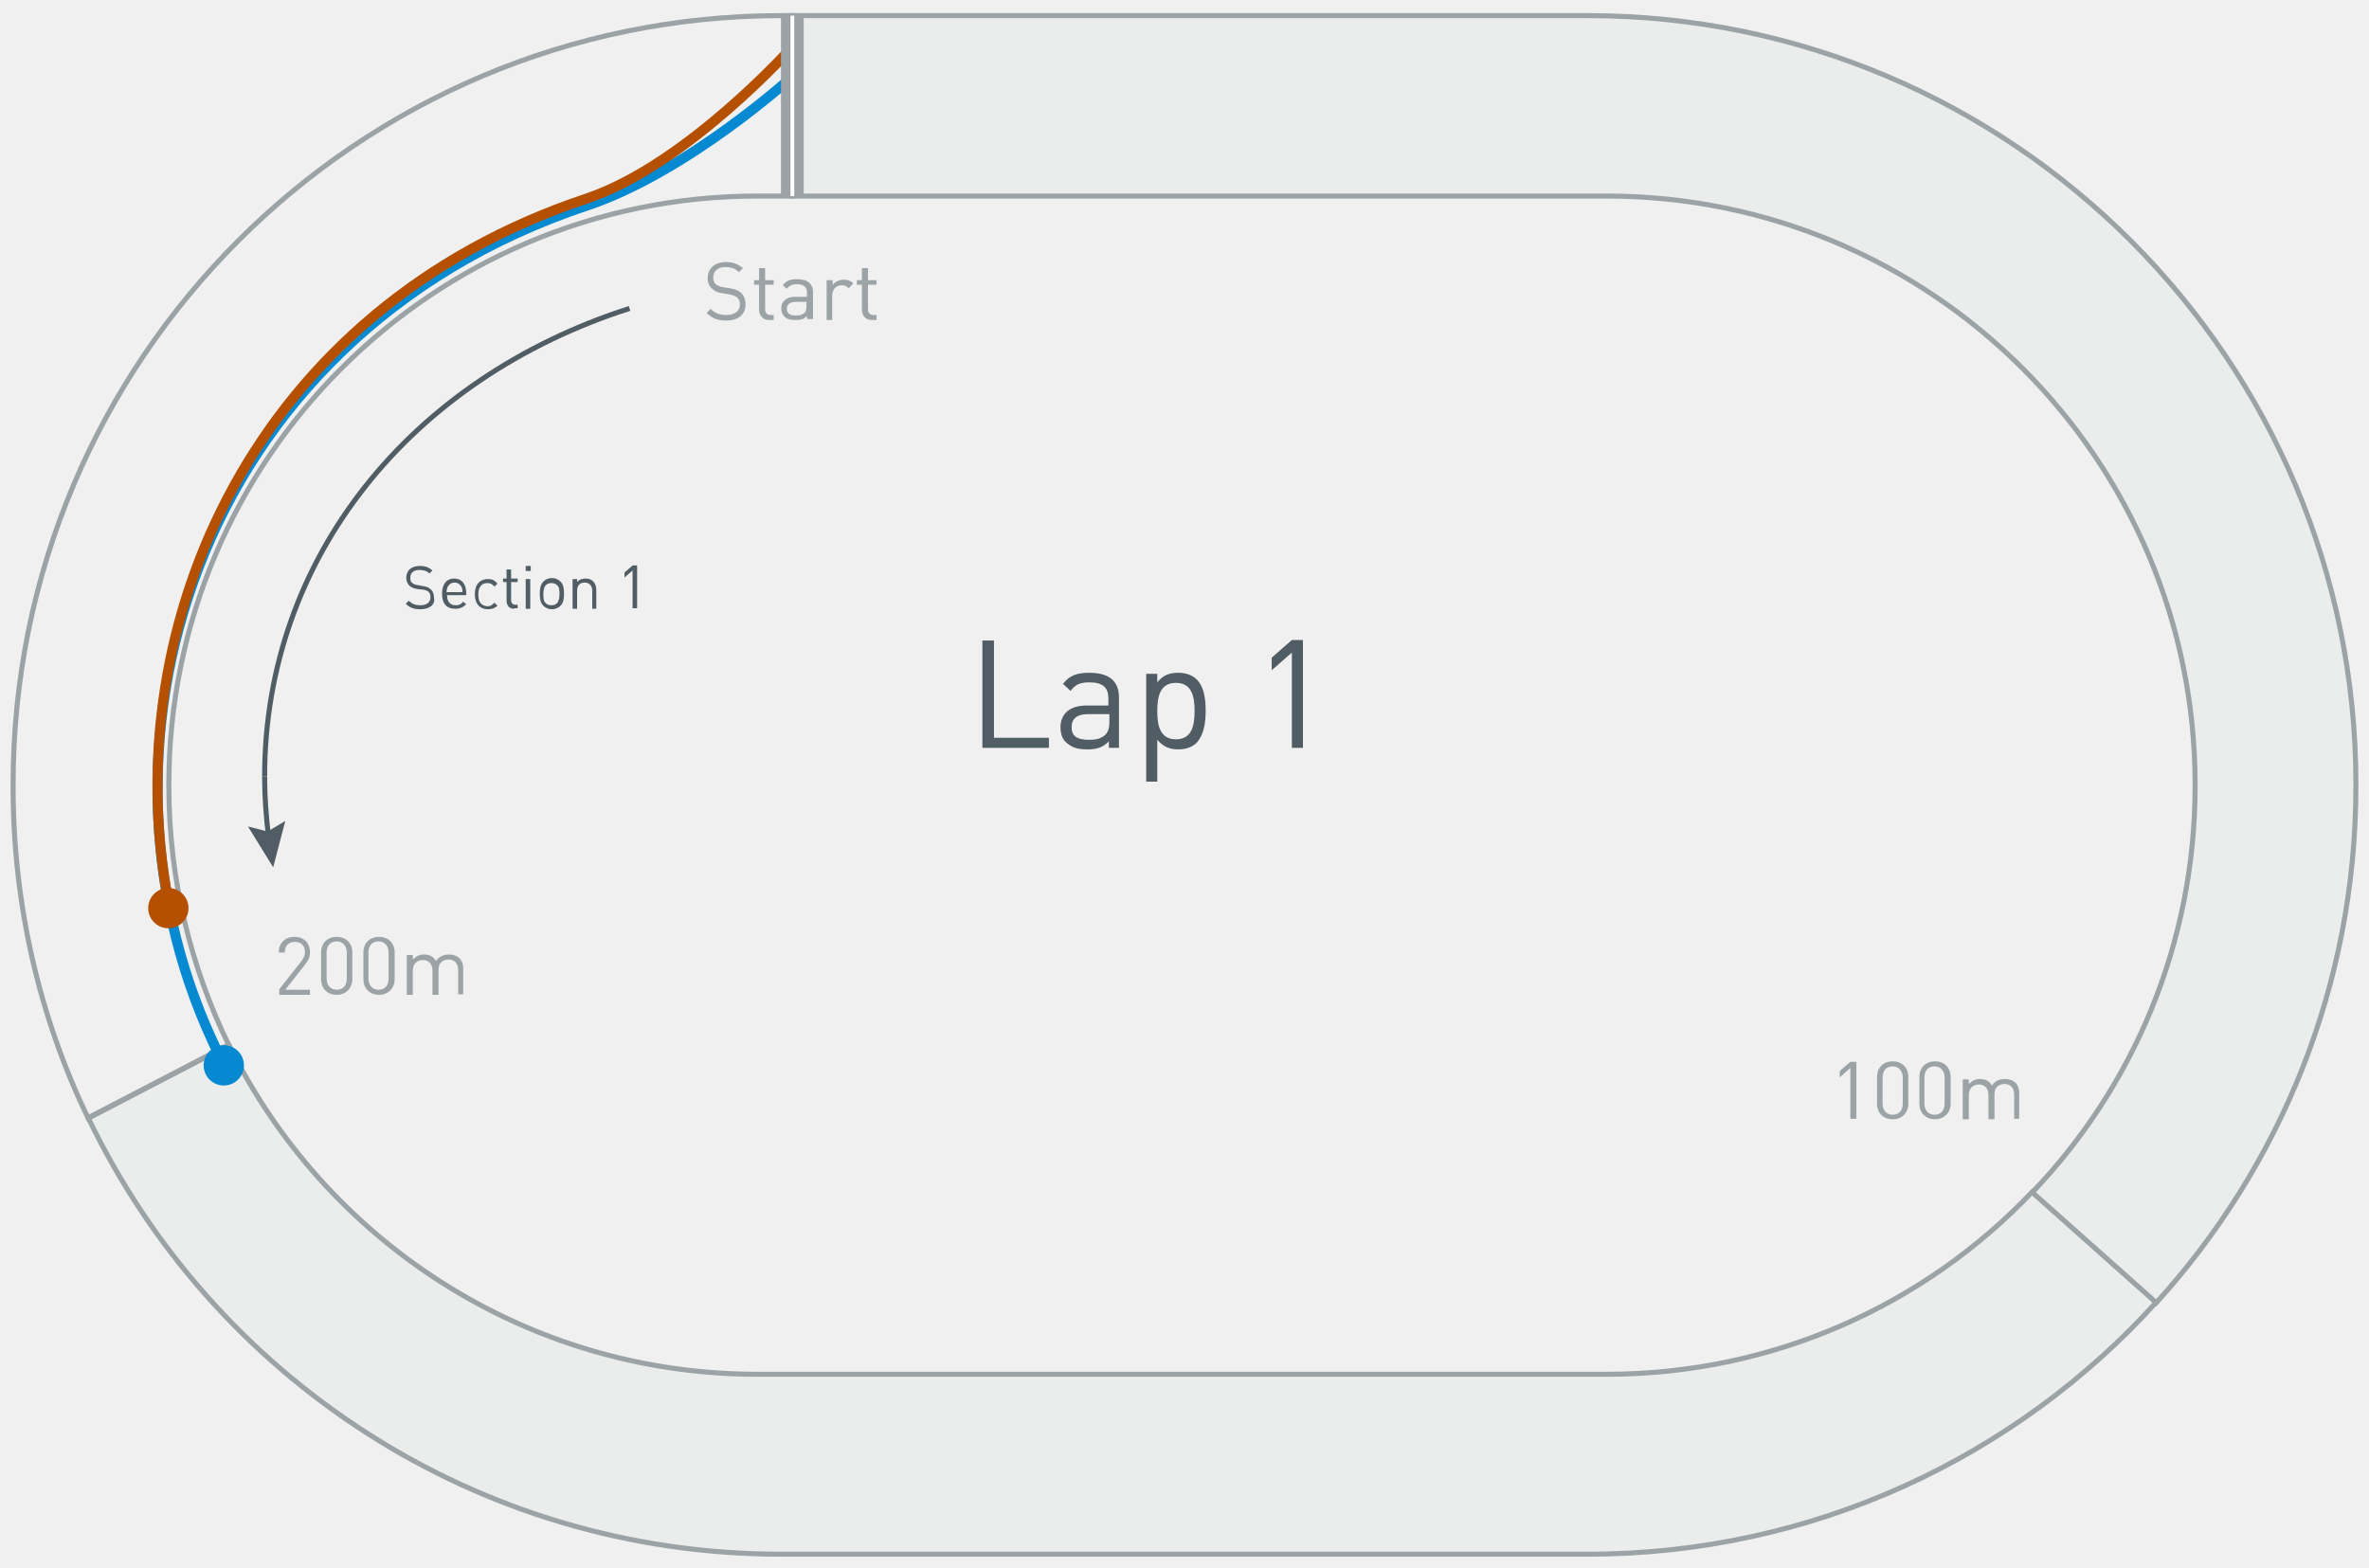
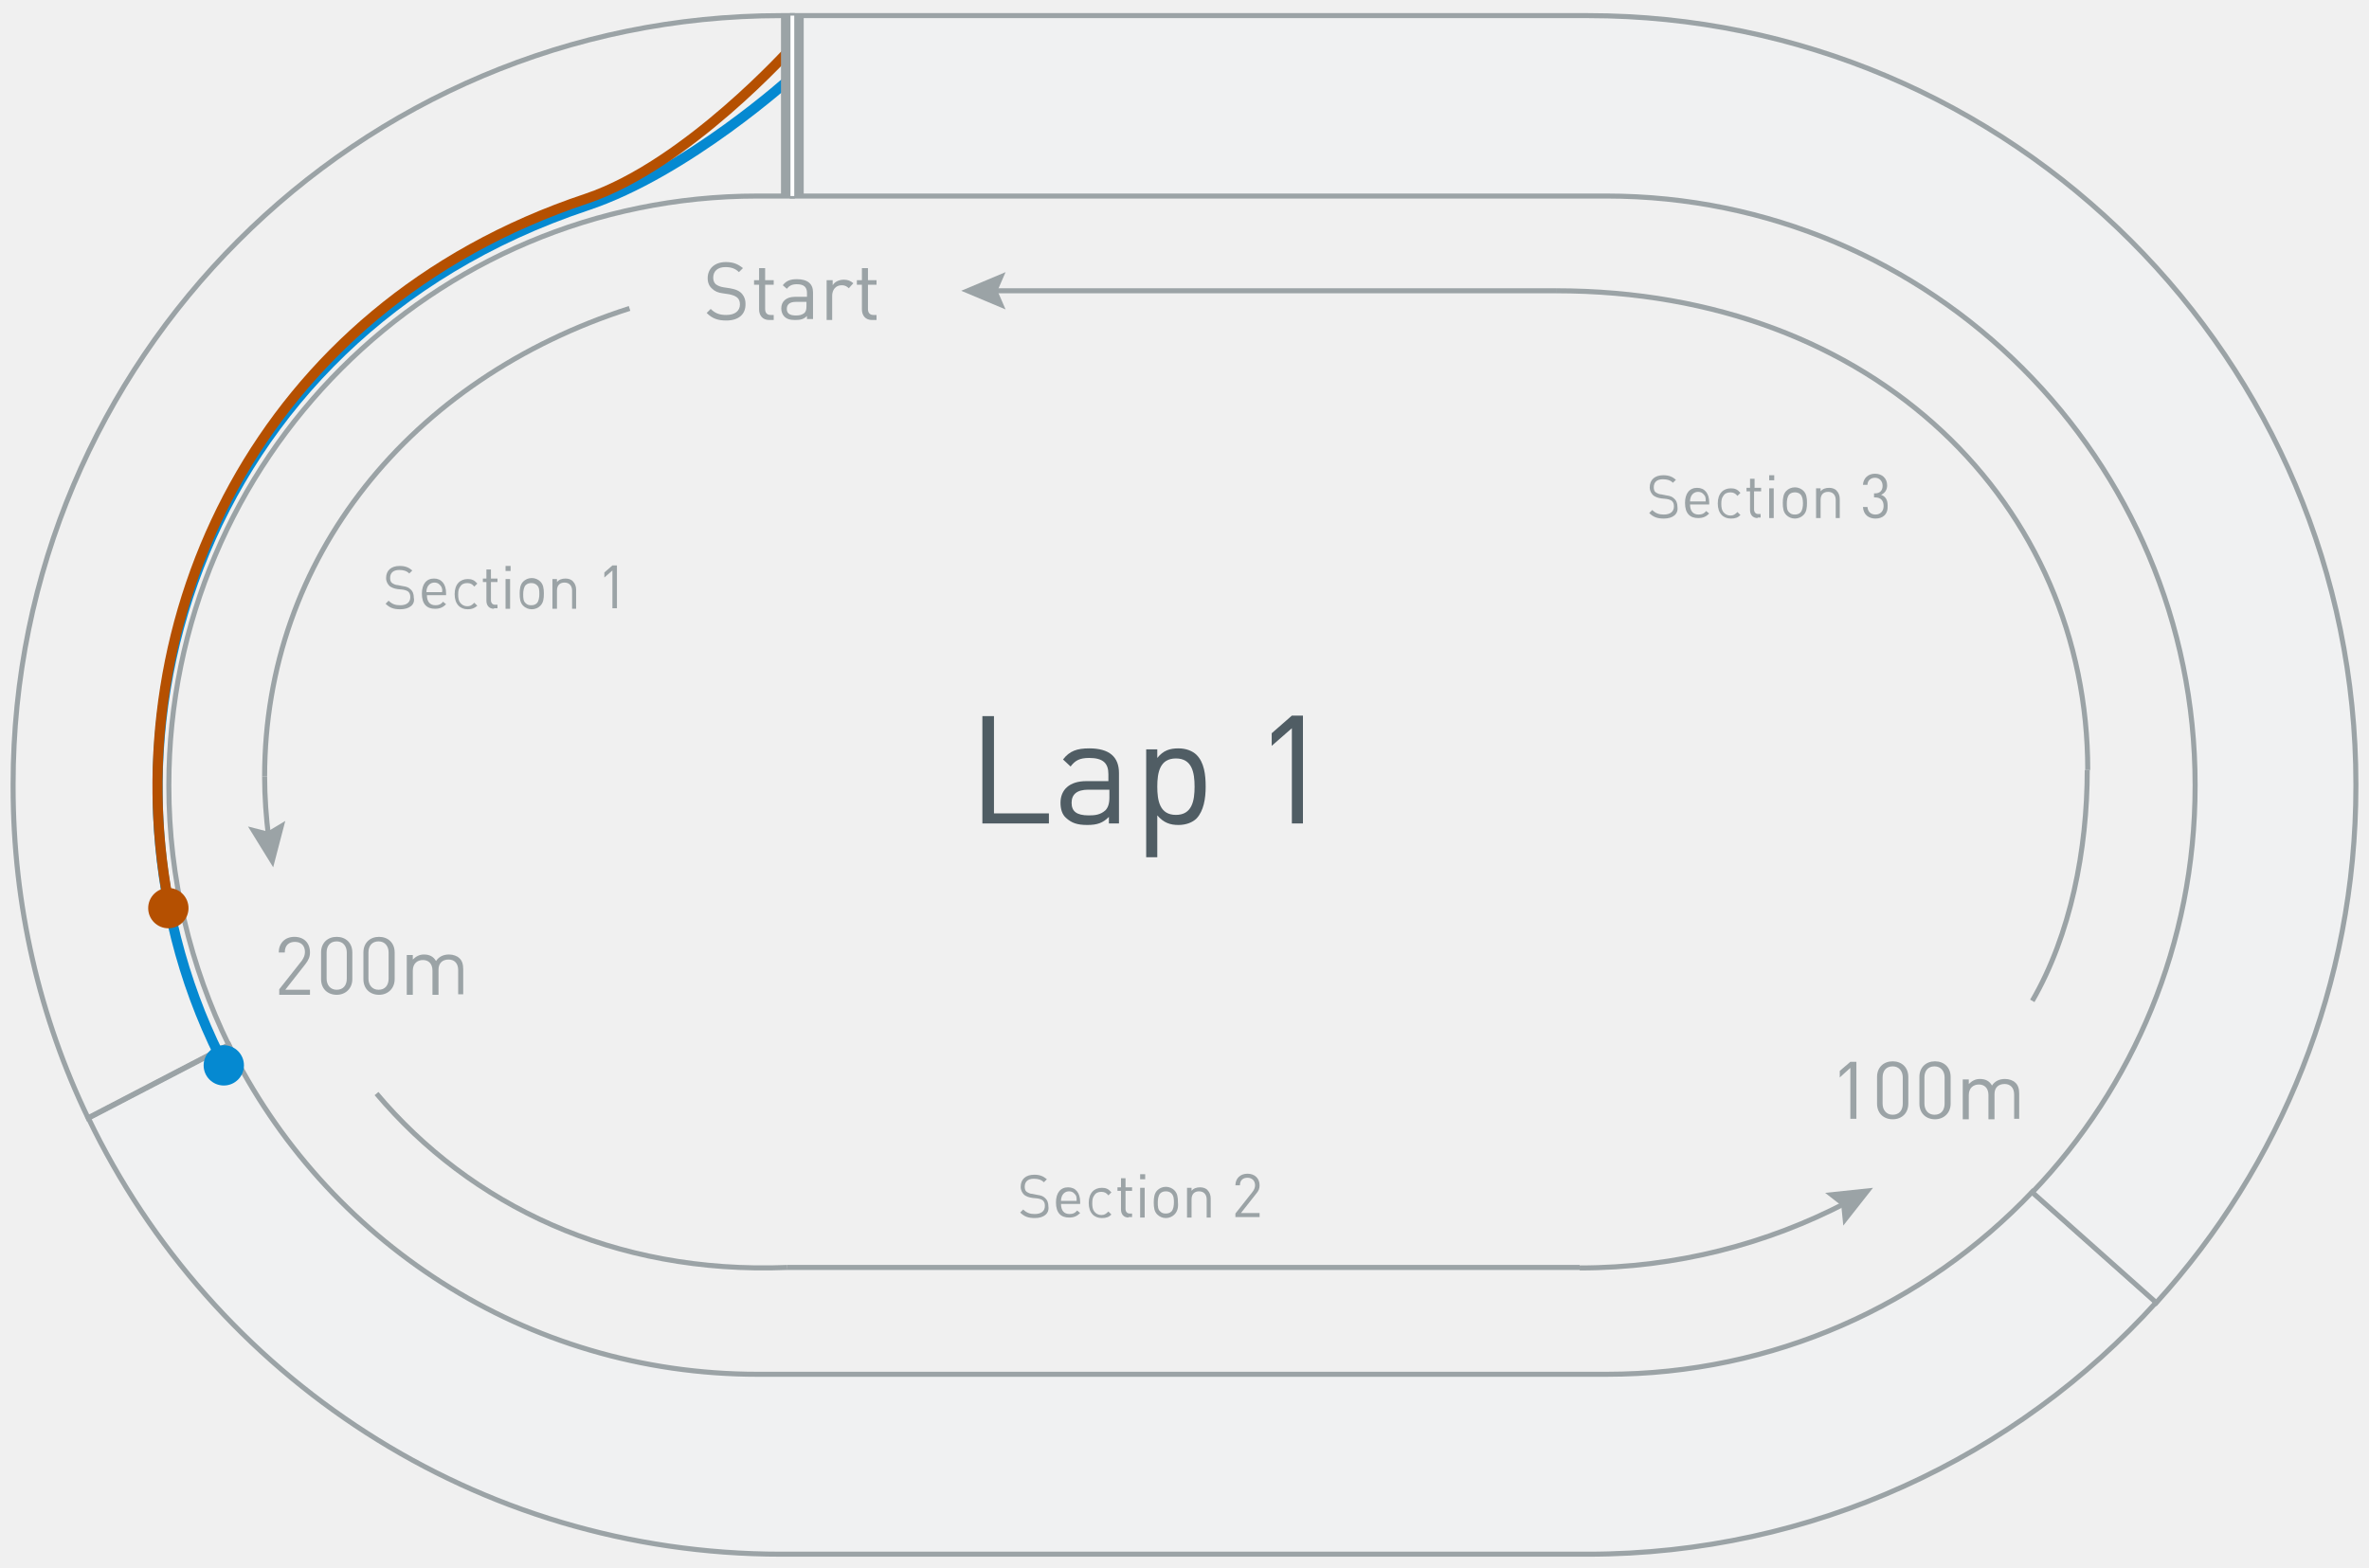
<svg xmlns="http://www.w3.org/2000/svg" version="1.1" x="0px" y="0px" viewBox="0 0 470 311" enable-background="new 0 0 470 311" xml:space="preserve">
+   <g id="Layer_0">
+ </g>
  <g id="Layer_1">
    <g>
-       <path fill="#EBEDED" stroke="#9BA3A6" stroke-miterlimit="10" d="M318.7,272.7H150.3c-46.1,0-85.9-26.7-104.9-65.4l-27.9,14.5    c24.6,51.3,76.9,86.6,137.5,86.6H315c44.7,0,85-19.3,112.8-50l-24.6-21.9C381.9,258.9,351.9,272.7,318.7,272.7z" />
+       <path fill="#F0F1F2" stroke="#9BA3A6" stroke-miterlimit="10" d="M318.7,272.7H150.3c-46.1,0-85.9-26.7-104.9-65.4l-27.9,14.5    c24.6,51.3,76.9,86.6,137.5,86.6H315c44.7,0,85-19.3,112.8-50l-24.6-21.9C381.9,258.9,351.9,272.7,318.7,272.7z" />
      <path fill="none" stroke="#9BA3A6" stroke-miterlimit="10" d="M33.5,156v-0.3c0-64.5,52.3-116.8,116.8-116.8h6.9V3.1H155    C70.9,3.1,2.6,71.4,2.6,155.6v0.5c0,23.6,5.3,45.9,14.9,65.8l27.9-14.5C37.8,191.8,33.5,174.4,33.5,156z" />
-       <path fill="#EBEDED" stroke="#9BA3A6" stroke-miterlimit="10" d="M467.4,155.6C467.4,71.4,399.1,3.1,315,3.1H157.2v35.8h161.5    c64.5,0,116.8,52.3,116.8,116.8v0.3c0,31.3-12.3,59.7-32.3,80.6l24.6,21.9c24.6-27.1,39.6-63,39.6-102.5V155.6z" />
+       <path fill="#F0F1F2" stroke="#9BA3A6" stroke-miterlimit="10" d="M467.4,155.6C467.4,71.4,399.1,3.1,315,3.1H157.2v35.8h161.5    c64.5,0,116.8,52.3,116.8,116.8v0.3c0,31.3-12.3,59.7-32.3,80.6l24.6,21.9c24.6-27.1,39.6-63,39.6-102.5V155.6z" />
    </g>
    <path fill="none" stroke="#0589D1" stroke-width="2" stroke-miterlimit="10" d="M157.2,15.2c0,0-20.9,19-40.8,25.6   C38.2,66.9,13.7,149.5,43.6,209.6" />
    <path fill="none" stroke="#B55001" stroke-width="2" stroke-miterlimit="10" d="M157.2,9.3c0,0-20.9,23.4-40.8,30.1   c-65.5,21.8-93.3,83.8-83.1,139" />
    <circle fill="#0589D1" cx="44.4" cy="211.4" r="4" />
    <circle fill="#B55001" cx="33.4" cy="180.2" r="4" />
    <g>
      <line fill="none" stroke="#9BA3A6" stroke-width="4.507" stroke-miterlimit="10" x1="157.2" y1="38.9" x2="157.2" y2="3.1" />
      <line fill="none" stroke="#FFFFFF" stroke-width="0.751" stroke-miterlimit="10" x1="157.2" y1="38.9" x2="157.2" y2="3.1" />
    </g>
    <g>
      <g>
-         <path fill="#505D64" d="M194.9,148.5v-21.4h2.3v19.3h10.9v2H194.9z" />
-         <path fill="#505D64" d="M220,148.5v-1.4c-1.2,1.2-2.3,1.6-4.3,1.6c-2,0-3.1-0.4-4.2-1.4c-0.8-0.7-1.1-1.8-1.1-3     c0-2.6,1.8-4.3,5.1-4.3h4.4v-1.4c0-2.1-1-3.2-3.8-3.2c-1.9,0-2.8,0.5-3.7,1.7l-1.5-1.4c1.3-1.7,2.8-2.2,5.2-2.2     c4,0,5.9,1.7,5.9,4.9v10H220z M220,141.7h-4.1c-2.2,0-3.3,0.9-3.3,2.6c0,1.7,1,2.5,3.4,2.5c1.2,0,2.3-0.1,3.3-1     c0.5-0.5,0.8-1.3,0.8-2.5V141.7z" />
-         <path fill="#505D64" d="M237.4,147.4c-0.8,0.8-2.1,1.3-3.6,1.3c-1.6,0-2.9-0.4-4.2-1.9v8.3h-2.2v-21.4h2.2v1.7     c1.2-1.5,2.5-1.9,4.2-1.9c1.5,0,2.8,0.5,3.6,1.3c1.5,1.5,1.8,3.9,1.8,6.3C239.2,143.5,238.8,145.9,237.4,147.4z M233.3,135.5     c-3.2,0-3.7,2.8-3.7,5.6s0.5,5.6,3.7,5.6c3.2,0,3.7-2.8,3.7-5.6S236.5,135.5,233.3,135.5z" />
-         <path fill="#505D64" d="M256.3,148.5v-19l-4,3.5v-2.5l4-3.5h2.2v21.4H256.3z" />
+         <path fill="#505D64" d="M194.9,163.5v-21.4h2.3v19.3h10.9v2H194.9z" />
+         <path fill="#505D64" d="M220,163.5v-1.4c-1.2,1.2-2.3,1.6-4.3,1.6c-2,0-3.1-0.4-4.2-1.4c-0.8-0.7-1.1-1.8-1.1-3     c0-2.6,1.8-4.3,5.1-4.3h4.4v-1.4c0-2.1-1-3.2-3.8-3.2c-1.9,0-2.8,0.5-3.7,1.7l-1.5-1.4c1.3-1.7,2.8-2.2,5.2-2.2     c4,0,5.9,1.7,5.9,4.9v10H220z M220,156.7h-4.1c-2.2,0-3.3,0.9-3.3,2.6c0,1.7,1,2.5,3.4,2.5c1.2,0,2.3-0.1,3.3-1     c0.5-0.5,0.8-1.3,0.8-2.5V156.7z" />
+         <path fill="#505D64" d="M237.4,162.4c-0.8,0.8-2.1,1.3-3.6,1.3c-1.6,0-2.9-0.4-4.2-1.9v8.3h-2.2v-21.4h2.2v1.7     c1.2-1.5,2.5-1.9,4.2-1.9c1.5,0,2.8,0.5,3.6,1.3c1.5,1.5,1.8,3.9,1.8,6.3C239.2,158.5,238.8,160.9,237.4,162.4z M233.3,150.5     c-3.2,0-3.7,2.8-3.7,5.6s0.5,5.6,3.7,5.6c3.2,0,3.7-2.8,3.7-5.6S236.5,150.5,233.3,150.5z" />
+         <path fill="#505D64" d="M256.3,163.5v-19l-4,3.5v-2.5l4-3.5h2.2v21.4H256.3z" />
+       </g>
+     </g>
+   </g>
+   <g id="Layer_2">
+ </g>
+   <g id="Layer_3">
+ </g>
+   <g id="Layer_4">
+ </g>
+   <g id="Layer_5">
+ </g>
+   <g id="Layer_6">
+ </g>
+   <g id="Layer_7">
+ </g>
+   <g id="Layer_8">
+ </g>
+   <g id="Layer_9">
+ </g>
+   <g id="section3_1_">
+     <g>
+       <path fill="none" stroke="#9BA3A6" stroke-miterlimit="10" d="M414.1,152.8c0,15.8-3.3,32.7-10.9,45.8" />
+       <path fill="none" stroke="#9BA3A6" stroke-miterlimit="10" d="M308.7,57.7c63.6,0,105.5,42.7,105.5,95.1" />
+       <g>
+         <g>
+           <line fill="none" stroke="#9BA3A6" stroke-miterlimit="10" x1="196.7" y1="57.7" x2="308.7" y2="57.7" />
+           <g>
+             <polygon fill="#9BA3A6" points="199.5,61.4 197.9,57.7 199.5,54 190.7,57.7      " />
+           </g>
+         </g>
+       </g>
+     </g>
+     <g>
+       <g>
+         <path fill="#9BA3A6" d="M330.1,102.9c-1.3,0-2.1-0.3-2.9-1.1l0.6-0.6c0.7,0.7,1.4,0.9,2.3,0.9c1.3,0,2-0.6,2-1.6     c0-0.5-0.1-0.8-0.4-1.1c-0.3-0.2-0.5-0.3-1.1-0.4l-1-0.1c-0.7-0.1-1.2-0.3-1.6-0.6c-0.4-0.4-0.7-0.9-0.7-1.6c0-1.5,1-2.4,2.7-2.4     c1.1,0,1.8,0.3,2.5,0.9l-0.6,0.6c-0.5-0.5-1.1-0.7-2-0.7c-1.2,0-1.8,0.6-1.8,1.6c0,0.4,0.1,0.8,0.4,1s0.7,0.4,1.1,0.4l1,0.2     c0.8,0.1,1.2,0.3,1.5,0.6c0.5,0.4,0.7,1,0.7,1.7C333,102,331.9,102.9,330.1,102.9z" />
+         <path fill="#9BA3A6" d="M335.3,100.1c0,1.3,0.6,2,1.7,2c0.7,0,1.1-0.2,1.5-0.7l0.6,0.5c-0.6,0.6-1.2,0.9-2.2,0.9     c-1.6,0-2.6-0.9-2.6-3c0-1.9,0.9-3,2.4-3c1.5,0,2.4,1.1,2.4,2.9v0.4H335.3z M338.3,98.5c-0.3-0.5-0.7-0.9-1.4-0.9     c-0.6,0-1.1,0.3-1.4,0.9c-0.1,0.3-0.2,0.5-0.2,1h3.1C338.4,99,338.4,98.8,338.3,98.5z" />
+         <path fill="#9BA3A6" d="M343.4,102.9c-1.5,0-2.6-1-2.6-3c0-2,1.1-3,2.6-3c0.8,0,1.3,0.2,1.9,0.9l-0.6,0.6     c-0.4-0.5-0.8-0.7-1.4-0.7c-0.6,0-1.1,0.2-1.4,0.7c-0.3,0.4-0.4,0.8-0.4,1.6c0,0.7,0.1,1.2,0.4,1.6c0.3,0.4,0.8,0.7,1.4,0.7     c0.6,0,0.9-0.2,1.4-0.7l0.6,0.6C344.8,102.7,344.3,102.9,343.4,102.9z" />
+         <path fill="#9BA3A6" d="M348.7,102.8c-1,0-1.5-0.7-1.5-1.6v-3.7h-0.7v-0.7h0.7v-1.8h0.9v1.8h1.3v0.7H348v3.6     c0,0.5,0.3,0.9,0.8,0.9h0.5v0.7H348.7z" />
+         <path fill="#9BA3A6" d="M351,95.3v-1h1v1H351z M351,102.8v-5.9h0.9v5.9H351z" />
+         <path fill="#9BA3A6" d="M357.8,102.2c-0.4,0.4-1,0.7-1.7,0.7c-0.7,0-1.3-0.3-1.7-0.7c-0.6-0.6-0.7-1.4-0.7-2.4     c0-0.9,0.1-1.8,0.7-2.4c0.4-0.4,1-0.7,1.7-0.7c0.7,0,1.3,0.3,1.7,0.7c0.6,0.6,0.7,1.4,0.7,2.4     C358.5,100.8,358.4,101.6,357.8,102.2z M357.2,98.1c-0.3-0.3-0.7-0.4-1.1-0.4c-0.4,0-0.8,0.1-1.1,0.4c-0.4,0.4-0.5,1.2-0.5,1.8     c0,0.7,0,1.4,0.5,1.8c0.3,0.3,0.6,0.4,1.1,0.4c0.4,0,0.8-0.1,1.1-0.4c0.4-0.4,0.5-1.2,0.5-1.8C357.7,99.2,357.6,98.5,357.2,98.1z     " />
+         <path fill="#9BA3A6" d="M364.2,102.8v-3.6c0-1-0.6-1.6-1.5-1.6s-1.5,0.5-1.5,1.6v3.6h-0.9v-5.9h0.9v0.6c0.4-0.5,1-0.7,1.7-0.7     c0.6,0,1.2,0.2,1.5,0.6c0.4,0.4,0.6,1,0.6,1.6v3.8H364.2z" />
+         <path fill="#9BA3A6" d="M372.1,102.9c-1.3,0-2.4-0.7-2.5-2.3h0.9c0.1,1.1,0.8,1.5,1.6,1.5c0.9,0,1.6-0.6,1.6-1.7     c0-1-0.5-1.7-1.7-1.7h-0.2v-0.8h0.2c1,0,1.5-0.6,1.5-1.5c0-1-0.7-1.6-1.5-1.6c-0.9,0-1.5,0.6-1.5,1.4h-0.9     c0.1-1.4,1.1-2.2,2.4-2.2c1.4,0,2.4,0.9,2.4,2.3c0,0.9-0.4,1.5-1.2,1.9c0.9,0.3,1.3,1,1.3,2.1     C374.6,102.1,373.5,102.9,372.1,102.9z" />
+       </g>
+     </g>
+   </g>
+   <g id="section2">
+     <g>
+       <g>
+         <g>
+           <path fill="none" stroke="#9BA3A6" stroke-miterlimit="10" d="M366.4,238.6c-15.7,8.2-33.8,13-53,13" />
+           <g>
+             <polygon fill="#9BA3A6" points="362.1,236.7 365.3,239.2 365.7,243.2 371.6,235.7      " />
+           </g>
+         </g>
+       </g>
+       <path fill="none" stroke="#9BA3A6" stroke-miterlimit="10" d="M156.2,251.5c-34.4,1.4-62.9-12.4-81.5-34.5" />
+       <line fill="none" stroke="#9BA3A6" stroke-miterlimit="10" x1="313.4" y1="251.5" x2="156.2" y2="251.5" />
+     </g>
+     <g>
+       <g>
+         <path fill="#9BA3A6" d="M205.3,241.7c-1.3,0-2.1-0.3-2.9-1.1l0.6-0.6c0.7,0.7,1.4,0.9,2.3,0.9c1.3,0,2-0.6,2-1.6     c0-0.5-0.1-0.8-0.4-1.1c-0.3-0.2-0.5-0.3-1.1-0.4l-1-0.1c-0.7-0.1-1.2-0.3-1.6-0.6c-0.4-0.4-0.7-0.9-0.7-1.6c0-1.5,1-2.4,2.7-2.4     c1.1,0,1.8,0.3,2.5,0.9l-0.6,0.6c-0.5-0.5-1.1-0.7-2-0.7c-1.2,0-1.8,0.6-1.8,1.6c0,0.4,0.1,0.8,0.4,1c0.3,0.2,0.7,0.4,1.1,0.4     l1,0.2c0.8,0.1,1.2,0.3,1.5,0.6c0.5,0.4,0.7,1,0.7,1.7C208.2,240.8,207.1,241.7,205.3,241.7z" />
+         <path fill="#9BA3A6" d="M210.5,238.9c0,1.3,0.6,2,1.7,2c0.7,0,1.1-0.2,1.5-0.7l0.6,0.5c-0.6,0.6-1.2,0.9-2.2,0.9     c-1.6,0-2.6-0.9-2.6-3c0-1.9,0.9-3,2.4-3c1.5,0,2.4,1.1,2.4,2.9v0.4H210.5z M213.5,237.3c-0.3-0.5-0.7-0.9-1.4-0.9     c-0.6,0-1.1,0.3-1.4,0.9c-0.1,0.3-0.2,0.5-0.2,1h3.1C213.6,237.8,213.6,237.6,213.5,237.3z" />
+         <path fill="#9BA3A6" d="M218.6,241.7c-1.5,0-2.6-1-2.6-3c0-2,1.1-3,2.6-3c0.8,0,1.3,0.2,1.9,0.9l-0.6,0.6     c-0.4-0.5-0.8-0.7-1.4-0.7c-0.6,0-1.1,0.2-1.4,0.7c-0.3,0.4-0.4,0.8-0.4,1.6c0,0.7,0.1,1.2,0.4,1.6c0.3,0.4,0.8,0.7,1.4,0.7     c0.6,0,0.9-0.2,1.4-0.7l0.6,0.6C220,241.5,219.5,241.7,218.6,241.7z" />
+         <path fill="#9BA3A6" d="M223.9,241.6c-1,0-1.5-0.7-1.5-1.6v-3.7h-0.7v-0.7h0.7v-1.8h0.9v1.8h1.3v0.7h-1.3v3.6     c0,0.5,0.3,0.9,0.8,0.9h0.5v0.7H223.9z" />
+         <path fill="#9BA3A6" d="M226.2,234v-1h1v1H226.2z M226.2,241.6v-5.9h0.9v5.9H226.2z" />
+         <path fill="#9BA3A6" d="M233,241c-0.4,0.4-1,0.7-1.7,0.7c-0.7,0-1.3-0.3-1.7-0.7c-0.6-0.6-0.7-1.4-0.7-2.4c0-0.9,0.1-1.8,0.7-2.4     c0.4-0.4,1-0.7,1.7-0.7c0.7,0,1.3,0.3,1.7,0.7c0.6,0.6,0.7,1.4,0.7,2.4C233.8,239.6,233.6,240.4,233,241z M232.4,236.8     c-0.3-0.3-0.7-0.4-1.1-0.4c-0.4,0-0.8,0.1-1.1,0.4c-0.4,0.4-0.5,1.2-0.5,1.8c0,0.7,0,1.4,0.5,1.8c0.3,0.3,0.6,0.4,1.1,0.4     c0.4,0,0.8-0.1,1.1-0.4c0.4-0.4,0.5-1.2,0.5-1.8C232.9,238,232.9,237.3,232.4,236.8z" />
+         <path fill="#9BA3A6" d="M239.4,241.6V238c0-1-0.6-1.6-1.5-1.6s-1.5,0.5-1.5,1.6v3.6h-0.9v-5.9h0.9v0.6c0.4-0.5,1-0.7,1.7-0.7     c0.6,0,1.2,0.2,1.5,0.6c0.4,0.4,0.6,1,0.6,1.6v3.8H239.4z" />
+         <path fill="#9BA3A6" d="M245.1,241.6v-0.8l3.4-4.3c0.3-0.4,0.5-0.8,0.5-1.3c0-0.9-0.6-1.5-1.5-1.5c-0.8,0-1.5,0.4-1.5,1.5h-0.9     c0-1.3,0.9-2.3,2.4-2.3c1.4,0,2.4,0.9,2.4,2.3c0,0.7-0.2,1.1-0.7,1.7l-3,3.8h3.7v0.8H245.1z" />
      </g>
    </g>
  </g>
  <g id="section1">
    <g>
      <g>
        <g>
-           <path fill="none" stroke="#505D64" stroke-miterlimit="10" d="M53.3,166.2c-0.5-4-0.8-8.1-0.8-12.1" />
+           <path fill="none" stroke="#9BA3A6" stroke-miterlimit="10" d="M53.3,166.2c-0.5-4-0.8-8.1-0.8-12.1" />
          <g>
-             <polygon fill="#505D64" points="56.6,162.9 53.1,165 49.2,164 54.2,172.1      " />
+             <polygon fill="#9BA3A6" points="56.6,162.9 53.1,165 49.2,164 54.2,172.1      " />
          </g>
        </g>
      </g>
-       <path fill="none" stroke="#505D64" stroke-miterlimit="10" d="M52.5,154.1c0-43.4,29-79,72.4-92.9" />
+       <path fill="none" stroke="#9BA3A6" stroke-miterlimit="10" d="M52.5,154.1c0-43.4,29-79,72.4-92.9" />
    </g>
    <g>
      <g>
-         <path fill="#505D64" d="M83.4,120.9c-1.3,0-2.1-0.3-2.9-1.1l0.6-0.6c0.7,0.7,1.4,0.9,2.3,0.9c1.3,0,2-0.6,2-1.6     c0-0.5-0.1-0.8-0.4-1.1c-0.3-0.2-0.5-0.3-1.1-0.4l-1-0.1c-0.7-0.1-1.2-0.3-1.6-0.6c-0.4-0.4-0.7-0.9-0.7-1.6c0-1.5,1-2.4,2.7-2.4     c1.1,0,1.8,0.3,2.5,0.9l-0.6,0.6c-0.5-0.5-1.1-0.7-2-0.7c-1.2,0-1.8,0.6-1.8,1.6c0,0.4,0.1,0.8,0.4,1c0.3,0.2,0.7,0.4,1.1,0.4     l1,0.2c0.8,0.1,1.2,0.3,1.5,0.6c0.5,0.4,0.7,1,0.7,1.7C86.4,120,85.2,120.9,83.4,120.9z" />
-         <path fill="#505D64" d="M88.7,118.1c0,1.3,0.6,2,1.7,2c0.7,0,1.1-0.2,1.5-0.7l0.6,0.5c-0.6,0.6-1.2,0.9-2.2,0.9     c-1.6,0-2.6-0.9-2.6-3c0-1.9,0.9-3,2.4-3c1.5,0,2.4,1.1,2.4,2.9v0.4H88.7z M91.6,116.5c-0.3-0.5-0.7-0.9-1.4-0.9     c-0.6,0-1.1,0.3-1.4,0.9c-0.1,0.3-0.2,0.5-0.2,1h3.1C91.8,117,91.7,116.8,91.6,116.5z" />
-         <path fill="#505D64" d="M96.8,120.9c-1.5,0-2.6-1-2.6-3c0-2,1.1-3,2.6-3c0.8,0,1.3,0.2,1.9,0.9l-0.6,0.6     c-0.4-0.5-0.8-0.7-1.4-0.7c-0.6,0-1.1,0.2-1.4,0.7c-0.3,0.4-0.4,0.8-0.4,1.6c0,0.7,0.1,1.2,0.4,1.6c0.3,0.4,0.8,0.7,1.4,0.7     c0.6,0,0.9-0.2,1.4-0.7l0.6,0.6C98.1,120.7,97.6,120.9,96.8,120.9z" />
-         <path fill="#505D64" d="M102,120.8c-1,0-1.5-0.7-1.5-1.6v-3.7h-0.7v-0.7h0.7v-1.8h0.9v1.8h1.3v0.7h-1.3v3.6     c0,0.5,0.3,0.9,0.8,0.9h0.5v0.7H102z" />
-         <path fill="#505D64" d="M104.3,113.3v-1h1v1H104.3z M104.3,120.8v-5.9h0.9v5.9H104.3z" />
-         <path fill="#505D64" d="M111.2,120.2c-0.4,0.4-1,0.7-1.7,0.7c-0.7,0-1.3-0.3-1.7-0.7c-0.6-0.6-0.7-1.4-0.7-2.4     c0-0.9,0.1-1.8,0.7-2.4c0.4-0.4,1-0.7,1.7-0.7c0.7,0,1.3,0.3,1.7,0.7c0.6,0.6,0.7,1.4,0.7,2.4     C111.9,118.8,111.8,119.6,111.2,120.2z M110.5,116.1c-0.3-0.3-0.7-0.4-1.1-0.4c-0.4,0-0.8,0.1-1.1,0.4c-0.4,0.4-0.5,1.2-0.5,1.8     c0,0.7,0,1.4,0.5,1.8c0.3,0.3,0.6,0.4,1.1,0.4c0.4,0,0.8-0.1,1.1-0.4c0.4-0.4,0.5-1.2,0.5-1.8C111,117.2,111,116.5,110.5,116.1z" />
-         <path fill="#505D64" d="M117.5,120.8v-3.6c0-1-0.6-1.6-1.5-1.6s-1.5,0.5-1.5,1.6v3.6h-0.9v-5.9h0.9v0.6c0.4-0.5,1-0.7,1.7-0.7     c0.6,0,1.2,0.2,1.5,0.6c0.4,0.4,0.6,1,0.6,1.6v3.8H117.5z" />
-         <path fill="#505D64" d="M125.5,120.8v-7.6l-1.6,1.4v-1l1.6-1.4h0.9v8.5H125.5z" />
+         <path fill="#9BA3A6" d="M79.4,120.9c-1.3,0-2.1-0.3-2.9-1.1l0.6-0.6c0.7,0.7,1.4,0.9,2.3,0.9c1.3,0,2-0.6,2-1.6     c0-0.5-0.1-0.8-0.4-1.1c-0.3-0.2-0.5-0.3-1.1-0.4l-1-0.1c-0.7-0.1-1.2-0.3-1.6-0.6c-0.4-0.4-0.7-0.9-0.7-1.6c0-1.5,1-2.4,2.7-2.4     c1.1,0,1.8,0.3,2.5,0.9l-0.6,0.6c-0.5-0.5-1.1-0.7-2-0.7c-1.2,0-1.8,0.6-1.8,1.6c0,0.4,0.1,0.8,0.4,1c0.3,0.2,0.7,0.4,1.1,0.4     l1,0.2c0.8,0.1,1.2,0.3,1.5,0.6c0.5,0.4,0.7,1,0.7,1.7C82.4,120,81.2,120.9,79.4,120.9z" />
+         <path fill="#9BA3A6" d="M84.7,118.1c0,1.3,0.6,2,1.7,2c0.7,0,1.1-0.2,1.5-0.7l0.6,0.5c-0.6,0.6-1.2,0.9-2.2,0.9     c-1.6,0-2.6-0.9-2.6-3c0-1.9,0.9-3,2.4-3c1.5,0,2.4,1.1,2.4,2.9v0.4H84.7z M87.6,116.5c-0.3-0.5-0.7-0.9-1.4-0.9     c-0.6,0-1.1,0.3-1.4,0.9c-0.1,0.3-0.2,0.5-0.2,1h3.1C87.8,117,87.7,116.8,87.6,116.5z" />
+         <path fill="#9BA3A6" d="M92.8,120.9c-1.5,0-2.6-1-2.6-3c0-2,1.1-3,2.6-3c0.8,0,1.3,0.2,1.9,0.9l-0.6,0.6     c-0.4-0.5-0.8-0.7-1.4-0.7c-0.6,0-1.1,0.2-1.4,0.7c-0.3,0.4-0.4,0.8-0.4,1.6c0,0.7,0.1,1.2,0.4,1.6c0.3,0.4,0.8,0.7,1.4,0.7     c0.6,0,0.9-0.2,1.4-0.7l0.6,0.6C94.1,120.7,93.6,120.9,92.8,120.9z" />
+         <path fill="#9BA3A6" d="M98,120.8c-1,0-1.5-0.7-1.5-1.6v-3.7h-0.7v-0.7h0.7v-1.8h0.9v1.8h1.3v0.7h-1.3v3.6c0,0.5,0.3,0.9,0.8,0.9     h0.5v0.7H98z" />
+         <path fill="#9BA3A6" d="M100.3,113.3v-1h1v1H100.3z M100.3,120.8v-5.9h0.9v5.9H100.3z" />
+         <path fill="#9BA3A6" d="M107.2,120.2c-0.4,0.4-1,0.7-1.7,0.7c-0.7,0-1.3-0.3-1.7-0.7c-0.6-0.6-0.7-1.4-0.7-2.4     c0-0.9,0.1-1.8,0.7-2.4c0.4-0.4,1-0.7,1.7-0.7c0.7,0,1.3,0.3,1.7,0.7c0.6,0.6,0.7,1.4,0.7,2.4     C107.9,118.8,107.8,119.6,107.2,120.2z M106.5,116.1c-0.3-0.3-0.7-0.4-1.1-0.4c-0.4,0-0.8,0.1-1.1,0.4c-0.4,0.4-0.5,1.2-0.5,1.8     c0,0.7,0,1.4,0.5,1.8c0.3,0.3,0.6,0.4,1.1,0.4c0.4,0,0.8-0.1,1.1-0.4c0.4-0.4,0.5-1.2,0.5-1.8C107,117.2,107,116.5,106.5,116.1z" />
+         <path fill="#9BA3A6" d="M113.5,120.8v-3.6c0-1-0.6-1.6-1.5-1.6s-1.5,0.5-1.5,1.6v3.6h-0.9v-5.9h0.9v0.6c0.4-0.5,1-0.7,1.7-0.7     c0.6,0,1.2,0.2,1.5,0.6c0.4,0.4,0.6,1,0.6,1.6v3.8H113.5z" />
+         <path fill="#9BA3A6" d="M121.5,120.8v-7.6l-1.6,1.4v-1l1.6-1.4h0.9v8.5H121.5z" />
      </g>
    </g>
  </g>
  <g id="Label">
    <g>
      <path fill="#9BA3A6" d="M144.1,63.6c-1.7,0-2.8-0.4-3.9-1.5l0.8-0.8c0.9,0.9,1.8,1.2,3.1,1.2c1.7,0,2.7-0.8,2.7-2.1    c0-0.6-0.2-1.1-0.6-1.4c-0.4-0.3-0.7-0.4-1.5-0.6l-1.3-0.2c-0.9-0.1-1.6-0.4-2.1-0.9c-0.6-0.5-0.9-1.2-0.9-2.1    c0-1.9,1.4-3.2,3.6-3.2c1.5,0,2.4,0.4,3.4,1.2l-0.8,0.8c-0.7-0.7-1.5-1-2.7-1c-1.5,0-2.4,0.8-2.4,2.1c0,0.6,0.2,1,0.5,1.3    c0.4,0.3,0.9,0.5,1.5,0.6l1.3,0.2c1.1,0.2,1.6,0.4,2.1,0.8c0.6,0.5,1,1.3,1,2.2C148,62.4,146.5,63.6,144.1,63.6z" />
      <path fill="#9BA3A6" d="M152.6,63.5c-1.3,0-2-0.9-2-2.1v-4.9h-1v-0.9h1v-2.4h1.2v2.4h1.7v0.9h-1.7v4.8c0,0.7,0.3,1.2,1.1,1.2h0.6    v1H152.6z" />
      <path fill="#9BA3A6" d="M160.1,63.5v-0.8c-0.6,0.6-1.2,0.8-2.3,0.8c-1.1,0-1.7-0.2-2.2-0.7c-0.4-0.4-0.6-1-0.6-1.6    c0-1.4,1-2.3,2.7-2.3h2.4v-0.8c0-1.1-0.6-1.7-2-1.7c-1,0-1.5,0.3-2,0.9l-0.8-0.7c0.7-0.9,1.5-1.2,2.8-1.2c2.1,0,3.2,0.9,3.2,2.6    v5.3H160.1z M160.1,59.9h-2.2c-1.2,0-1.8,0.5-1.8,1.4c0,0.9,0.6,1.3,1.8,1.3c0.7,0,1.2-0.1,1.7-0.5c0.3-0.3,0.4-0.7,0.4-1.4V59.9z    " />
      <path fill="#9BA3A6" d="M168.4,57.2c-0.4-0.4-0.8-0.6-1.4-0.6c-1.2,0-1.9,0.9-1.9,2.1v4.8H164v-7.9h1.2v1c0.4-0.7,1.3-1.1,2.2-1.1    c0.8,0,1.3,0.2,1.9,0.7L168.4,57.2z" />
      <path fill="#9BA3A6" d="M173,63.5c-1.3,0-2-0.9-2-2.1v-4.9h-1v-0.9h1v-2.4h1.2v2.4h1.7v0.9h-1.7v4.8c0,0.7,0.3,1.2,1.1,1.2h0.6v1    H173z" />
    </g>
    <g>
      <path fill="#9BA3A6" d="M367.1,222v-10.1l-2.1,1.9v-1.3l2.1-1.8h1.2V222H367.1z" />
      <path fill="#9BA3A6" d="M375.5,222.1c-1.8,0-3.1-1.2-3.1-3.1v-5.3c0-1.9,1.3-3.1,3.1-3.1c1.8,0,3.1,1.2,3.1,3.1v5.3    C378.6,220.9,377.3,222.1,375.5,222.1z M377.5,213.8c0-1.2-0.7-2.2-2-2.2s-2,0.9-2,2.2v5.2c0,1.2,0.7,2.2,2,2.2s2-0.9,2-2.2V213.8    z" />
      <path fill="#9BA3A6" d="M383.9,222.1c-1.8,0-3.1-1.2-3.1-3.1v-5.3c0-1.9,1.3-3.1,3.1-3.1c1.8,0,3.1,1.2,3.1,3.1v5.3    C387,220.9,385.6,222.1,383.9,222.1z M385.8,213.8c0-1.2-0.7-2.2-2-2.2s-2,0.9-2,2.2v5.2c0,1.2,0.7,2.2,2,2.2s2-0.9,2-2.2V213.8z" />
      <path fill="#9BA3A6" d="M399.6,222v-4.8c0-1.4-0.8-2.1-1.9-2.1c-1.2,0-2,0.7-2,2v5h-1.2v-4.8c0-1.4-0.8-2.1-1.9-2.1s-2,0.7-2,2.1    v4.8h-1.2v-7.9h1.2v0.9c0.6-0.6,1.3-1,2.2-1c1.1,0,1.9,0.4,2.4,1.3c0.6-0.9,1.5-1.3,2.6-1.3c0.8,0,1.6,0.3,2,0.7    c0.6,0.5,0.8,1.3,0.8,2.2v5H399.6z" />
    </g>
    <g>
      <path fill="#9BA3A6" d="M55.4,197.3v-1l4.5-5.7c0.4-0.6,0.6-1.1,0.6-1.7c0-1.2-0.7-2-2-2c-1.1,0-2,0.6-2,2.1h-1.2    c0-1.8,1.2-3.1,3.1-3.1c1.9,0,3.1,1.2,3.1,3.1c0,0.9-0.3,1.5-0.9,2.3l-4,5.1h4.9v1H55.4z" />
      <path fill="#9BA3A6" d="M66.8,197.4c-1.8,0-3.1-1.2-3.1-3.1v-5.3c0-1.9,1.3-3.1,3.1-3.1c1.8,0,3.1,1.2,3.1,3.1v5.3    C69.9,196.1,68.6,197.4,66.8,197.4z M68.8,189c0-1.2-0.7-2.2-2-2.2s-2,0.9-2,2.2v5.2c0,1.2,0.7,2.2,2,2.2s2-0.9,2-2.2V189z" />
      <path fill="#9BA3A6" d="M75.2,197.4c-1.8,0-3.1-1.2-3.1-3.1v-5.3c0-1.9,1.3-3.1,3.1-3.1c1.8,0,3.1,1.2,3.1,3.1v5.3    C78.3,196.1,77,197.4,75.2,197.4z M77.1,189c0-1.2-0.7-2.2-2-2.2s-2,0.9-2,2.2v5.2c0,1.2,0.7,2.2,2,2.2s2-0.9,2-2.2V189z" />
      <path fill="#9BA3A6" d="M90.9,197.3v-4.8c0-1.4-0.8-2.1-1.9-2.1c-1.2,0-2,0.7-2,2v5h-1.2v-4.8c0-1.4-0.8-2.1-1.9-2.1s-2,0.7-2,2.1    v4.8h-1.2v-7.9h1.2v0.9c0.6-0.6,1.3-1,2.2-1c1.1,0,1.9,0.4,2.4,1.3c0.6-0.9,1.5-1.3,2.6-1.3c0.8,0,1.6,0.3,2,0.7    c0.6,0.5,0.8,1.3,0.8,2.2v5H90.9z" />
    </g>
  </g>
</svg>
